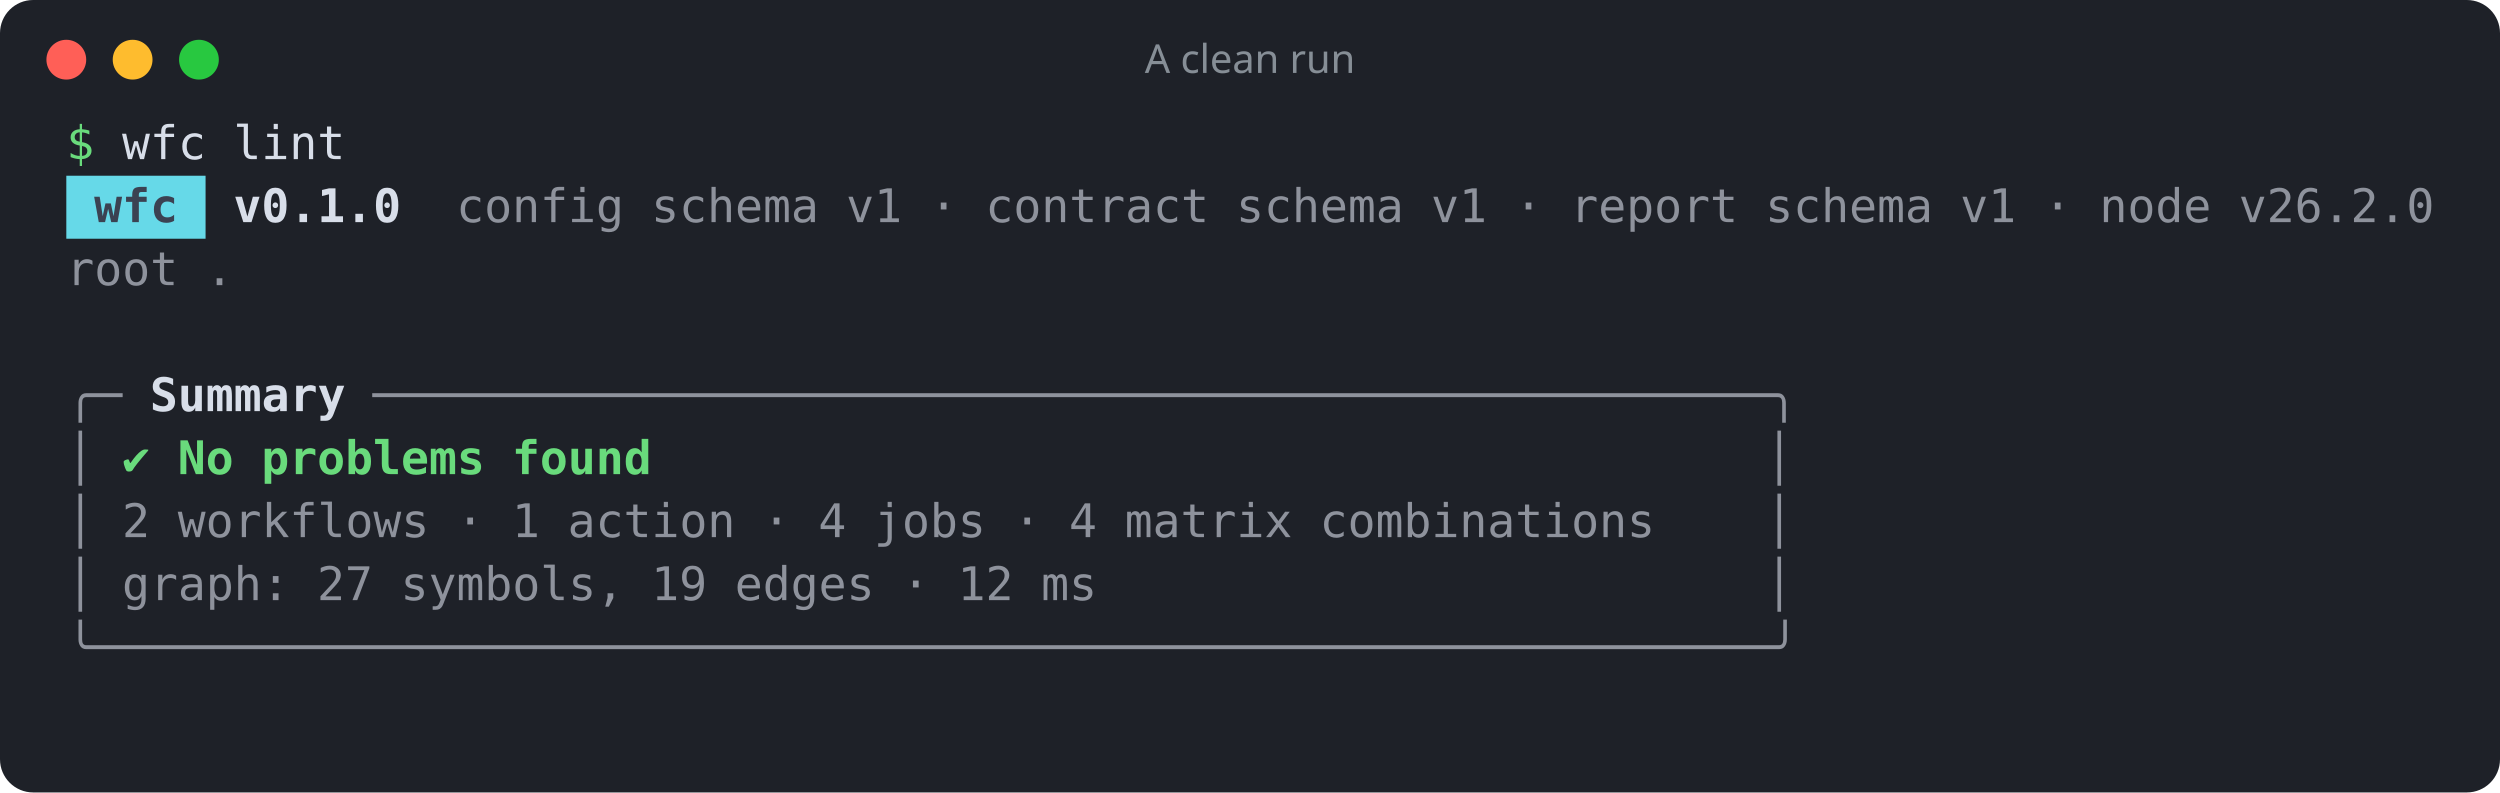
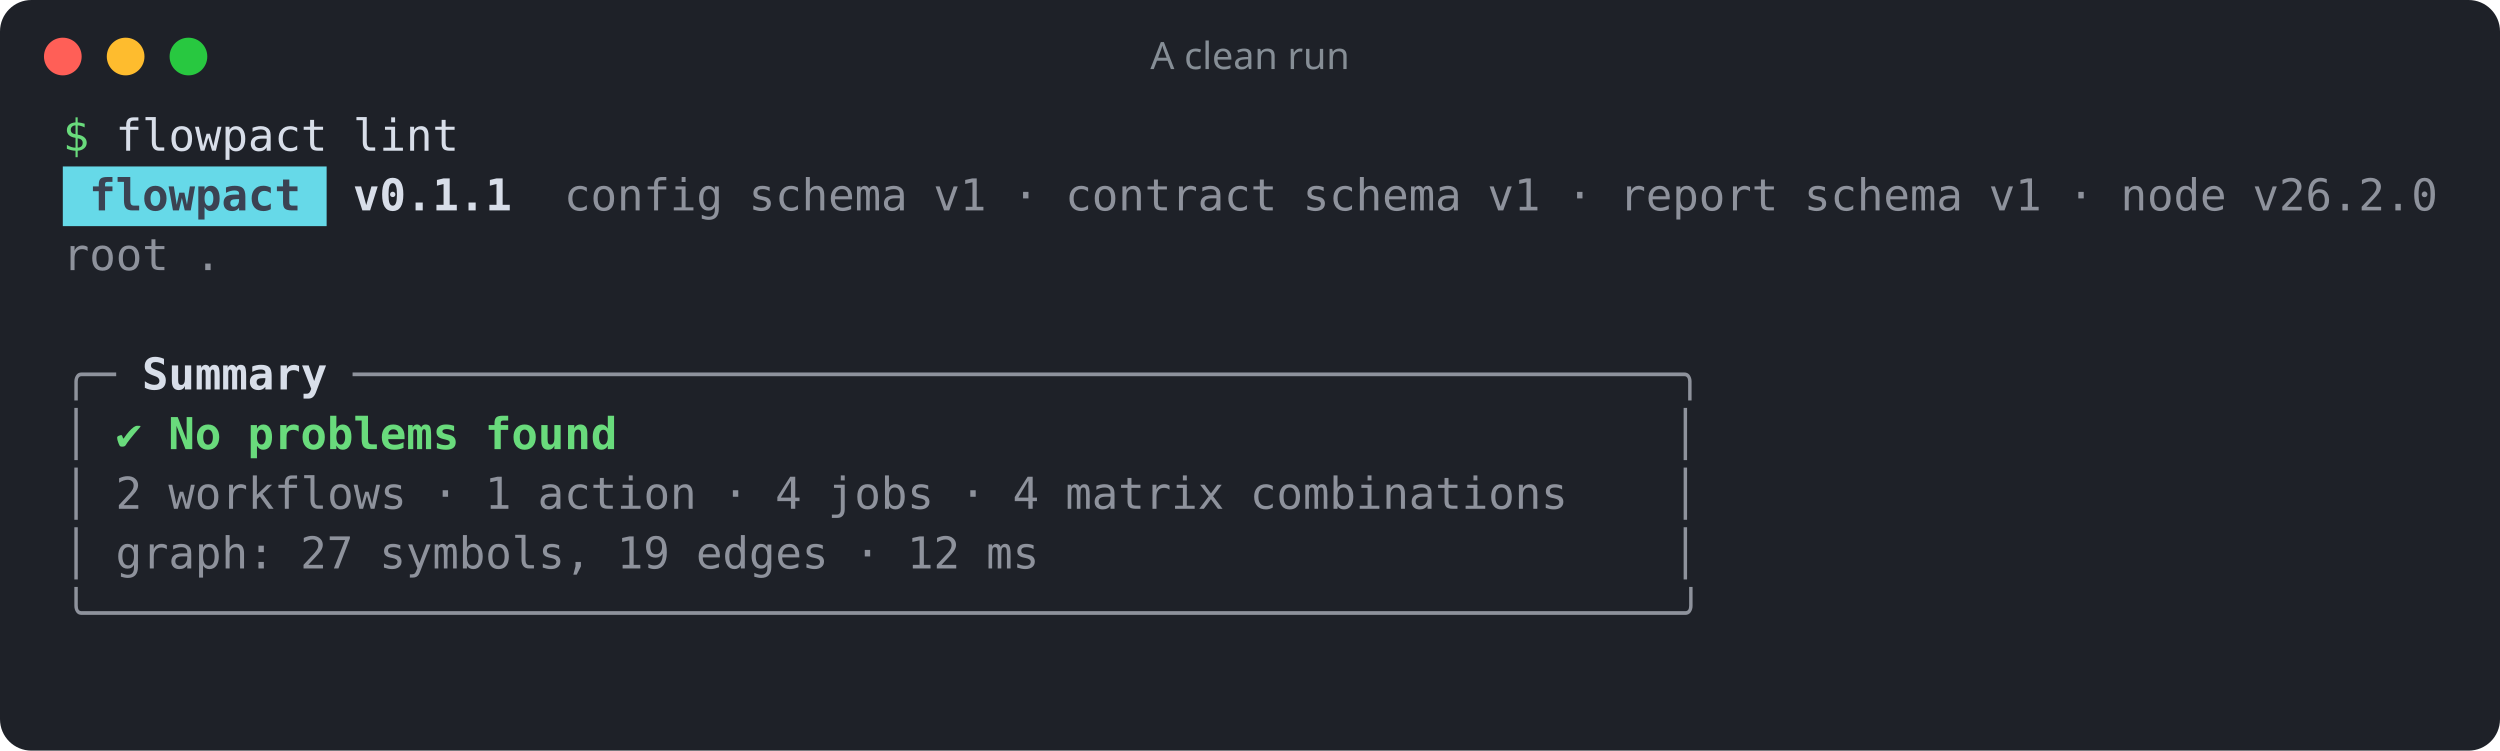
- <svg xmlns="http://www.w3.org/2000/svg" width="754" height="239" viewBox="0 0 754 239" role="img" aria-label="A clean run">
+ <svg xmlns="http://www.w3.org/2000/svg" width="796" height="239" viewBox="0 0 796 239" role="img" aria-label="A clean run">
  <rect width="100%" height="100%" rx="10" fill="#1e2128" />
  <circle cx="20" cy="18" r="6" fill="#ff5f57" />
  <circle cx="40" cy="18" r="6" fill="#febc2e" />
  <circle cx="60" cy="18" r="6" fill="#28c840" />
-   <text x="377" y="22" fill="#868e96" font-family="ui-sans-serif,system-ui,sans-serif" font-size="12" text-anchor="middle">A clean run</text>
+   <text x="398" y="22" fill="#868e96" font-family="ui-sans-serif,system-ui,sans-serif" font-size="12" text-anchor="middle">A clean run</text>
  <g font-family="ui-monospace,SFMono-Regular,Menlo,Consolas,monospace" font-size="14" xml:space="preserve">
    <text y="48">
      <tspan x="20.0" textLength="8.4" lengthAdjust="spacingAndGlyphs" fill="#69db7c">$</tspan>
-       <tspan x="36.8" textLength="25.2" lengthAdjust="spacingAndGlyphs" fill="#d8dee9">wfc</tspan>
-       <tspan x="70.4" textLength="33.6" lengthAdjust="spacingAndGlyphs" fill="#d8dee9">lint</tspan>
+       <tspan x="36.8" textLength="67.2" lengthAdjust="spacingAndGlyphs" fill="#d8dee9">flowpact</tspan>
+       <tspan x="112.4" textLength="33.6" lengthAdjust="spacingAndGlyphs" fill="#d8dee9">lint</tspan>
    </text>
-     <rect x="20" y="53" width="42" height="19" fill="#66d9e8" />
+     <rect x="20" y="53" width="84" height="19" fill="#66d9e8" />
    <text y="67">
-       <tspan x="28.4" textLength="25.2" lengthAdjust="spacingAndGlyphs" fill="#3b4252" font-weight="700">wfc</tspan>
-       <tspan x="70.4" textLength="50.4" lengthAdjust="spacingAndGlyphs" fill="#d8dee9" font-weight="700">v0.1.0</tspan>
-       <tspan x="137.6" textLength="50.4" lengthAdjust="spacingAndGlyphs" fill="#d8dee9" fill-opacity="0.6">config</tspan>
-       <tspan x="196.4" textLength="50.4" lengthAdjust="spacingAndGlyphs" fill="#d8dee9" fill-opacity="0.6">schema</tspan>
-       <tspan x="255.2" textLength="16.8" lengthAdjust="spacingAndGlyphs" fill="#d8dee9" fill-opacity="0.6">v1</tspan>
-       <tspan x="280.4" textLength="8.4" lengthAdjust="spacingAndGlyphs" fill="#d8dee9" fill-opacity="0.6">·</tspan>
-       <tspan x="297.2" textLength="67.2" lengthAdjust="spacingAndGlyphs" fill="#d8dee9" fill-opacity="0.6">contract</tspan>
-       <tspan x="372.8" textLength="50.4" lengthAdjust="spacingAndGlyphs" fill="#d8dee9" fill-opacity="0.6">schema</tspan>
-       <tspan x="431.6" textLength="16.8" lengthAdjust="spacingAndGlyphs" fill="#d8dee9" fill-opacity="0.6">v1</tspan>
-       <tspan x="456.8" textLength="8.4" lengthAdjust="spacingAndGlyphs" fill="#d8dee9" fill-opacity="0.6">·</tspan>
-       <tspan x="473.6" textLength="50.4" lengthAdjust="spacingAndGlyphs" fill="#d8dee9" fill-opacity="0.6">report</tspan>
-       <tspan x="532.4" textLength="50.4" lengthAdjust="spacingAndGlyphs" fill="#d8dee9" fill-opacity="0.6">schema</tspan>
-       <tspan x="591.2" textLength="16.8" lengthAdjust="spacingAndGlyphs" fill="#d8dee9" fill-opacity="0.6">v1</tspan>
-       <tspan x="616.4" textLength="8.4" lengthAdjust="spacingAndGlyphs" fill="#d8dee9" fill-opacity="0.6">·</tspan>
-       <tspan x="633.2" textLength="33.6" lengthAdjust="spacingAndGlyphs" fill="#d8dee9" fill-opacity="0.6">node</tspan>
-       <tspan x="675.2" textLength="58.8" lengthAdjust="spacingAndGlyphs" fill="#d8dee9" fill-opacity="0.6">v26.2.0</tspan>
+       <tspan x="28.4" textLength="67.2" lengthAdjust="spacingAndGlyphs" fill="#3b4252" font-weight="700">flowpact</tspan>
+       <tspan x="112.4" textLength="50.4" lengthAdjust="spacingAndGlyphs" fill="#d8dee9" font-weight="700">v0.1.1</tspan>
+       <tspan x="179.6" textLength="50.4" lengthAdjust="spacingAndGlyphs" fill="#d8dee9" fill-opacity="0.6">config</tspan>
+       <tspan x="238.4" textLength="50.4" lengthAdjust="spacingAndGlyphs" fill="#d8dee9" fill-opacity="0.6">schema</tspan>
+       <tspan x="297.2" textLength="16.8" lengthAdjust="spacingAndGlyphs" fill="#d8dee9" fill-opacity="0.6">v1</tspan>
+       <tspan x="322.4" textLength="8.4" lengthAdjust="spacingAndGlyphs" fill="#d8dee9" fill-opacity="0.6">·</tspan>
+       <tspan x="339.2" textLength="67.2" lengthAdjust="spacingAndGlyphs" fill="#d8dee9" fill-opacity="0.6">contract</tspan>
+       <tspan x="414.8" textLength="50.4" lengthAdjust="spacingAndGlyphs" fill="#d8dee9" fill-opacity="0.6">schema</tspan>
+       <tspan x="473.6" textLength="16.8" lengthAdjust="spacingAndGlyphs" fill="#d8dee9" fill-opacity="0.6">v1</tspan>
+       <tspan x="498.8" textLength="8.4" lengthAdjust="spacingAndGlyphs" fill="#d8dee9" fill-opacity="0.6">·</tspan>
+       <tspan x="515.6" textLength="50.4" lengthAdjust="spacingAndGlyphs" fill="#d8dee9" fill-opacity="0.6">report</tspan>
+       <tspan x="574.4" textLength="50.4" lengthAdjust="spacingAndGlyphs" fill="#d8dee9" fill-opacity="0.6">schema</tspan>
+       <tspan x="633.2" textLength="16.8" lengthAdjust="spacingAndGlyphs" fill="#d8dee9" fill-opacity="0.6">v1</tspan>
+       <tspan x="658.4" textLength="8.4" lengthAdjust="spacingAndGlyphs" fill="#d8dee9" fill-opacity="0.6">·</tspan>
+       <tspan x="675.2" textLength="33.6" lengthAdjust="spacingAndGlyphs" fill="#d8dee9" fill-opacity="0.6">node</tspan>
+       <tspan x="717.2" textLength="58.8" lengthAdjust="spacingAndGlyphs" fill="#d8dee9" fill-opacity="0.6">v26.2.0</tspan>
    </text>
    <text y="86">
      <tspan x="20.0" textLength="33.6" lengthAdjust="spacingAndGlyphs" fill="#d8dee9" fill-opacity="0.6">root</tspan>
      <tspan x="62.0" textLength="8.4" lengthAdjust="spacingAndGlyphs" fill="#d8dee9" fill-opacity="0.6">.</tspan>
    </text>
    <text y="105" />
    <text y="124">
      <tspan x="20.0" textLength="16.8" lengthAdjust="spacingAndGlyphs" fill="#d8dee9" fill-opacity="0.6">╭─</tspan>
      <tspan x="45.2" textLength="58.8" lengthAdjust="spacingAndGlyphs" fill="#d8dee9" font-weight="700">Summary</tspan>
      <tspan x="112.4" textLength="428.4" lengthAdjust="spacingAndGlyphs" fill="#d8dee9" fill-opacity="0.6">──────────────────────────────────────────────────╮</tspan>
    </text>
    <text y="143">
      <tspan x="20.0" textLength="8.4" lengthAdjust="spacingAndGlyphs" fill="#d8dee9" fill-opacity="0.6">│</tspan>
      <tspan x="36.8" textLength="8.4" lengthAdjust="spacingAndGlyphs" fill="#69db7c">✔</tspan>
      <tspan x="53.6" textLength="16.8" lengthAdjust="spacingAndGlyphs" fill="#69db7c" font-weight="700">No</tspan>
      <tspan x="78.8" textLength="67.2" lengthAdjust="spacingAndGlyphs" fill="#69db7c" font-weight="700">problems</tspan>
      <tspan x="154.4" textLength="42.0" lengthAdjust="spacingAndGlyphs" fill="#69db7c" font-weight="700">found</tspan>
      <tspan x="532.4" textLength="8.4" lengthAdjust="spacingAndGlyphs" fill="#d8dee9" fill-opacity="0.6">│</tspan>
    </text>
    <text y="162">
      <tspan x="20.0" textLength="8.4" lengthAdjust="spacingAndGlyphs" fill="#d8dee9" fill-opacity="0.6">│</tspan>
      <tspan x="36.8" textLength="8.4" lengthAdjust="spacingAndGlyphs" fill="#d8dee9" fill-opacity="0.6">2</tspan>
      <tspan x="53.6" textLength="75.6" lengthAdjust="spacingAndGlyphs" fill="#d8dee9" fill-opacity="0.6">workflows</tspan>
      <tspan x="137.6" textLength="8.4" lengthAdjust="spacingAndGlyphs" fill="#d8dee9" fill-opacity="0.6">·</tspan>
      <tspan x="154.4" textLength="8.4" lengthAdjust="spacingAndGlyphs" fill="#d8dee9" fill-opacity="0.6">1</tspan>
      <tspan x="171.2" textLength="50.4" lengthAdjust="spacingAndGlyphs" fill="#d8dee9" fill-opacity="0.6">action</tspan>
      <tspan x="230.0" textLength="8.4" lengthAdjust="spacingAndGlyphs" fill="#d8dee9" fill-opacity="0.6">·</tspan>
      <tspan x="246.8" textLength="8.4" lengthAdjust="spacingAndGlyphs" fill="#d8dee9" fill-opacity="0.6">4</tspan>
      <tspan x="263.6" textLength="33.6" lengthAdjust="spacingAndGlyphs" fill="#d8dee9" fill-opacity="0.6">jobs</tspan>
      <tspan x="305.6" textLength="8.4" lengthAdjust="spacingAndGlyphs" fill="#d8dee9" fill-opacity="0.6">·</tspan>
      <tspan x="322.4" textLength="8.4" lengthAdjust="spacingAndGlyphs" fill="#d8dee9" fill-opacity="0.6">4</tspan>
      <tspan x="339.2" textLength="50.4" lengthAdjust="spacingAndGlyphs" fill="#d8dee9" fill-opacity="0.6">matrix</tspan>
      <tspan x="398.0" textLength="100.8" lengthAdjust="spacingAndGlyphs" fill="#d8dee9" fill-opacity="0.6">combinations</tspan>
      <tspan x="532.4" textLength="8.4" lengthAdjust="spacingAndGlyphs" fill="#d8dee9" fill-opacity="0.6">│</tspan>
    </text>
    <text y="181">
      <tspan x="20.0" textLength="8.4" lengthAdjust="spacingAndGlyphs" fill="#d8dee9" fill-opacity="0.6">│</tspan>
      <tspan x="36.8" textLength="50.4" lengthAdjust="spacingAndGlyphs" fill="#d8dee9" fill-opacity="0.6">graph:</tspan>
      <tspan x="95.6" textLength="16.8" lengthAdjust="spacingAndGlyphs" fill="#d8dee9" fill-opacity="0.6">27</tspan>
      <tspan x="120.8" textLength="67.2" lengthAdjust="spacingAndGlyphs" fill="#d8dee9" fill-opacity="0.6">symbols,</tspan>
      <tspan x="196.4" textLength="16.8" lengthAdjust="spacingAndGlyphs" fill="#d8dee9" fill-opacity="0.6">19</tspan>
      <tspan x="221.6" textLength="42.0" lengthAdjust="spacingAndGlyphs" fill="#d8dee9" fill-opacity="0.6">edges</tspan>
      <tspan x="272.0" textLength="8.4" lengthAdjust="spacingAndGlyphs" fill="#d8dee9" fill-opacity="0.6">·</tspan>
      <tspan x="288.8" textLength="16.8" lengthAdjust="spacingAndGlyphs" fill="#d8dee9" fill-opacity="0.6">12</tspan>
      <tspan x="314.0" textLength="16.8" lengthAdjust="spacingAndGlyphs" fill="#d8dee9" fill-opacity="0.6">ms</tspan>
      <tspan x="532.4" textLength="8.4" lengthAdjust="spacingAndGlyphs" fill="#d8dee9" fill-opacity="0.6">│</tspan>
    </text>
    <text y="200">
      <tspan x="20.0" textLength="520.8" lengthAdjust="spacingAndGlyphs" fill="#d8dee9" fill-opacity="0.6">╰────────────────────────────────────────────────────────────╯</tspan>
    </text>
  </g>
</svg>
